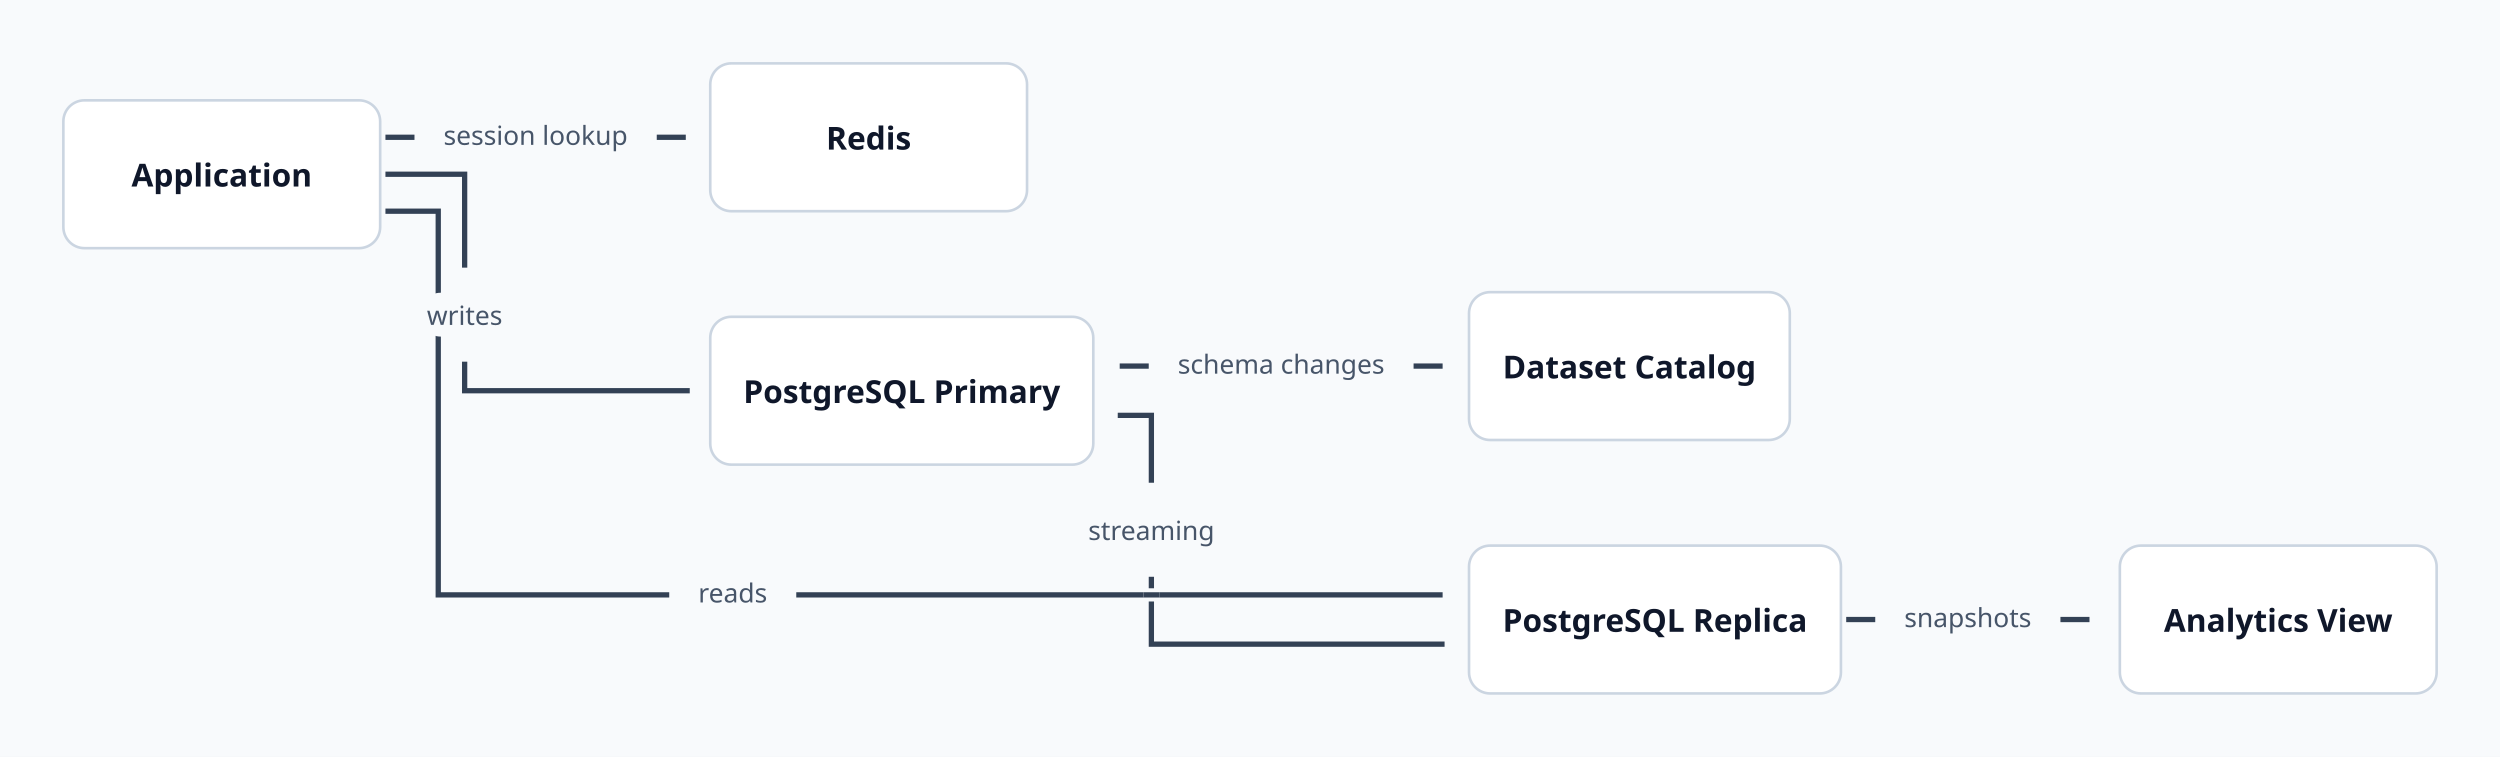
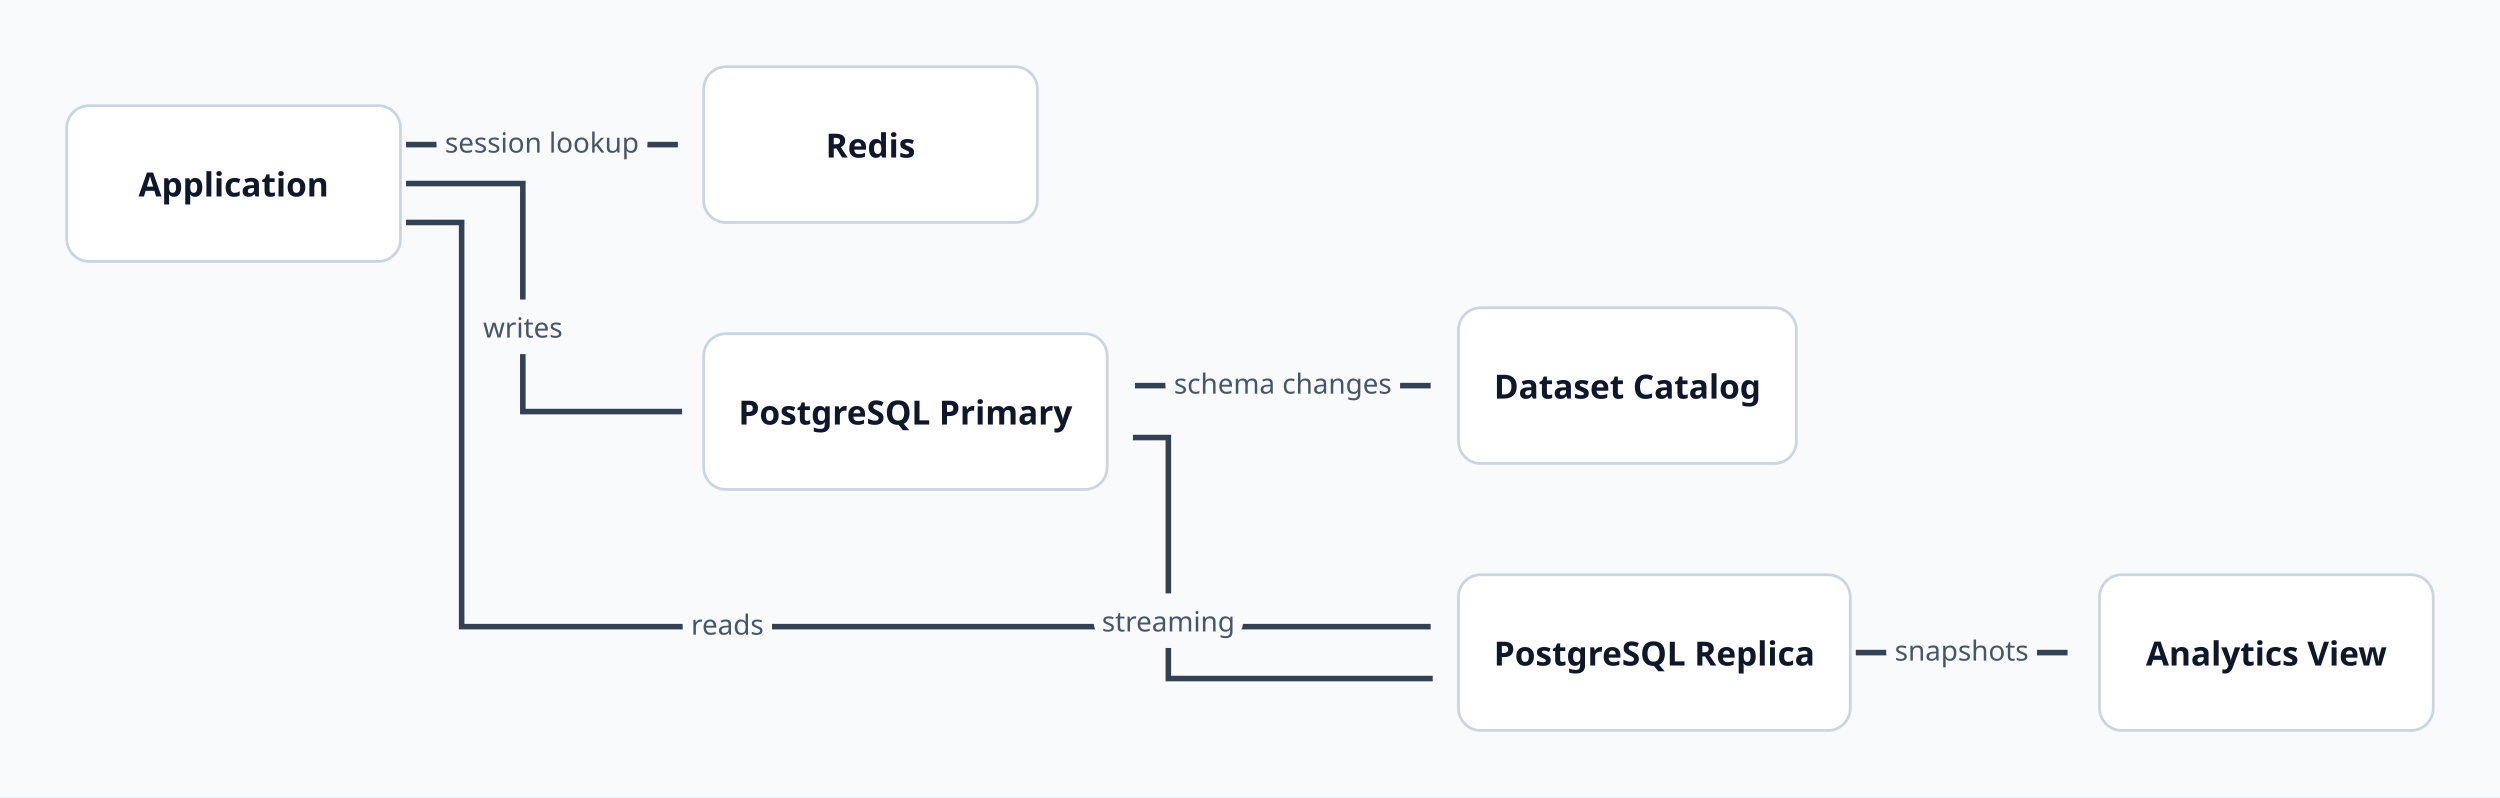
- <svg xmlns="http://www.w3.org/2000/svg" viewBox="0 0 946.968 286.667">
+ <svg xmlns="http://www.w3.org/2000/svg" viewBox="0 0 898.968 286.667">
  <defs>
    <filter id="cora-shadow-blur" x="-50%" y="-50%" width="200%" height="200%">
      <feGaussianBlur stdDeviation="0" />
    </filter>
    <marker id="cora-marker-arrow-start" markerWidth="8" markerHeight="8" refX="0" refY="4" orient="auto" markerUnits="userSpaceOnUse">
      <path d="M 8 0 L 0 4 L 8 8 z" fill="#334155" />
    </marker>
    <marker id="cora-marker-arrow-end" markerWidth="8" markerHeight="8" refX="8" refY="4" orient="auto" markerUnits="userSpaceOnUse">
      <path d="M 0 0 L 8 4 L 0 8 z" fill="#334155" />
    </marker>
    <marker id="cora-marker-circle" markerWidth="8" markerHeight="8" refX="4" refY="4" orient="auto" markerUnits="userSpaceOnUse">
      <circle cx="4" cy="4" r="2.88" fill="none" stroke="#334155" stroke-width="1.5" />
    </marker>
    <marker id="cora-marker-filled-circle" markerWidth="8" markerHeight="8" refX="4" refY="4" orient="auto" markerUnits="userSpaceOnUse">
      <circle cx="4" cy="4" r="2.88" fill="#334155" />
    </marker>
    <marker id="cora-marker-diamond" markerWidth="8" markerHeight="8" refX="4" refY="4" orient="auto" markerUnits="userSpaceOnUse">
      <path d="M 4 0 L 8 4 L 4 8 L 0 4 Z" fill="none" stroke="#334155" stroke-width="1.5" />
    </marker>
    <marker id="cora-marker-filled-diamond" markerWidth="8" markerHeight="8" refX="4" refY="4" orient="auto" markerUnits="userSpaceOnUse">
      <path d="M 4 0 L 8 4 L 4 8 L 0 4 Z" fill="#334155" />
    </marker>
    <marker id="cora-marker-square" markerWidth="8" markerHeight="8" refX="4" refY="4" orient="auto" markerUnits="userSpaceOnUse">
      <rect x="1.12" y="1.12" width="5.76" height="5.76" fill="none" stroke="#334155" stroke-width="1.5" />
    </marker>
    <marker id="cora-marker-filled-square" markerWidth="8" markerHeight="8" refX="4" refY="4" orient="auto" markerUnits="userSpaceOnUse">
      <rect x="1.12" y="1.12" width="5.76" height="5.76" fill="#334155" />
    </marker>
  </defs>
-   <rect x="0" y="0" width="946.968" height="286.667" fill="#f8fafc" />
+   <rect x="0" y="0" width="898.968" height="286.667" fill="#f8fafc" />
  <g id="groups" />
  <g id="nodes">
    <g>
      <rect x="24" y="38" width="120" height="56" rx="8" ry="8" fill="#ffffff" stroke="#cbd5e1" stroke-width="1" />
      <text x="84" y="70.656" text-anchor="middle" font-family="'Noto Sans', sans-serif" font-size="12" font-weight="600" fill="#0f172a">
        <tspan x="84" dy="0">Application</tspan>
      </text>
    </g>
    <g>
-       <rect x="269.03" y="24" width="120" height="56" rx="8" ry="8" fill="#ffffff" stroke="#cbd5e1" stroke-width="1" />
-       <text x="329.03" y="56.656" text-anchor="middle" font-family="'Noto Sans', sans-serif" font-size="12" font-weight="600" fill="#0f172a">
-         <tspan x="329.03" dy="0">Redis</tspan>
+       <rect x="253.03" y="24" width="120" height="56" rx="8" ry="8" fill="#ffffff" stroke="#cbd5e1" stroke-width="1" />
+       <text x="313.03" y="56.656" text-anchor="middle" font-family="'Noto Sans', sans-serif" font-size="12" font-weight="600" fill="#0f172a">
+         <tspan x="313.03" dy="0">Redis</tspan>
      </text>
    </g>
    <g>
-       <rect x="269.03" y="120" width="145.096" height="56" rx="8" ry="8" fill="#ffffff" stroke="#cbd5e1" stroke-width="1" />
-       <text x="341.578" y="152.656" text-anchor="middle" font-family="'Noto Sans', sans-serif" font-size="12" font-weight="600" fill="#0f172a">
-         <tspan x="341.578" dy="0">PostgreSQL Primary</tspan>
+       <rect x="253.03" y="120" width="145.096" height="56" rx="8" ry="8" fill="#ffffff" stroke="#cbd5e1" stroke-width="1" />
+       <text x="325.578" y="152.656" text-anchor="middle" font-family="'Noto Sans', sans-serif" font-size="12" font-weight="600" fill="#0f172a">
+         <tspan x="325.578" dy="0">PostgreSQL Primary</tspan>
      </text>
    </g>
    <g>
-       <rect x="556.446" y="206.667" width="140.872" height="56" rx="8" ry="8" fill="#ffffff" stroke="#cbd5e1" stroke-width="1" />
-       <text x="626.882" y="239.323" text-anchor="middle" font-family="'Noto Sans', sans-serif" font-size="12" font-weight="600" fill="#0f172a">
-         <tspan x="626.882" dy="0">PostgreSQL Replica</tspan>
+       <rect x="524.446" y="206.667" width="140.872" height="56" rx="8" ry="8" fill="#ffffff" stroke="#cbd5e1" stroke-width="1" />
+       <text x="594.882" y="239.323" text-anchor="middle" font-family="'Noto Sans', sans-serif" font-size="12" font-weight="600" fill="#0f172a">
+         <tspan x="594.882" dy="0">PostgreSQL Replica</tspan>
      </text>
    </g>
    <g>
-       <rect x="802.968" y="206.667" width="120" height="56" rx="8" ry="8" fill="#ffffff" stroke="#cbd5e1" stroke-width="1" />
-       <text x="862.968" y="239.323" text-anchor="middle" font-family="'Noto Sans', sans-serif" font-size="12" font-weight="600" fill="#0f172a">
-         <tspan x="862.968" dy="0">Analytics View</tspan>
+       <rect x="754.968" y="206.667" width="120" height="56" rx="8" ry="8" fill="#ffffff" stroke="#cbd5e1" stroke-width="1" />
+       <text x="814.968" y="239.323" text-anchor="middle" font-family="'Noto Sans', sans-serif" font-size="12" font-weight="600" fill="#0f172a">
+         <tspan x="814.968" dy="0">Analytics View</tspan>
      </text>
    </g>
    <g>
-       <rect x="556.446" y="110.667" width="121.504" height="56" rx="8" ry="8" fill="#ffffff" stroke="#cbd5e1" stroke-width="1" />
-       <text x="617.198" y="143.323" text-anchor="middle" font-family="'Noto Sans', sans-serif" font-size="12" font-weight="600" fill="#0f172a">
-         <tspan x="617.198" dy="0">Dataset Catalog</tspan>
+       <rect x="524.446" y="110.667" width="121.504" height="56" rx="8" ry="8" fill="#ffffff" stroke="#cbd5e1" stroke-width="1" />
+       <text x="585.198" y="143.323" text-anchor="middle" font-family="'Noto Sans', sans-serif" font-size="12" font-weight="600" fill="#0f172a">
+         <tspan x="585.198" dy="0">Dataset Catalog</tspan>
      </text>
    </g>
  </g>
  <g id="edges">
-     <path d="M 146 52 L 157 52 M 248.77 52 L 259.77 52" fill="none" stroke="#334155" stroke-width="2" />
-     <path d="M 146 66 L 176 66 L 176 101.38 M 176 137 L 176 148 L 261.27 148" fill="none" stroke="#334155" stroke-width="2" />
-     <path d="M 146 80 L 166 80 L 166 225.333 L 253.496 225.333 M 301.616 225.333 L 433.126 225.333 L 439.126 225.333 L 546.446 225.333" fill="none" stroke="#334155" stroke-width="2" />
-     <path d="M 423.386 157.333 L 436.126 157.333 L 436.126 182.857 M 436.126 218.477 L 436.126 244 L 547.186 244" fill="none" stroke="#334155" stroke-width="2" />
-     <path d="M 699.318 234.667 L 710.318 234.667 M 780.468 234.667 L 791.468 234.667" fill="none" stroke="#334155" stroke-width="2" />
-     <path d="M 424.126 138.667 L 435.126 138.667 M 535.446 138.667 L 546.446 138.667" fill="none" stroke="#334155" stroke-width="2" />
-     <path d="M 146 52 L 263.4 52" fill="none" stroke="transparent" stroke-width="0.001" marker-end="url(#cora-marker-circle)" />
-     <path d="M 146 66 L 176 66 L 176 148 L 264.15 148" fill="none" stroke="transparent" stroke-width="0.001" marker-end="url(#cora-marker-filled-circle)" />
-     <path d="M 146 80 L 166 80 L 166 225.333 L 554.446 225.333" fill="none" stroke="transparent" stroke-width="0.001" marker-end="url(#cora-marker-arrow-end)" />
-     <path d="M 419.756 157.333 L 436.126 157.333 L 436.126 244 L 550.816 244" fill="none" stroke="transparent" stroke-width="0.001" marker-start="url(#cora-marker-square)" marker-end="url(#cora-marker-square)" />
-     <path d="M 699.318 234.667 L 796.218 234.667" fill="none" stroke="transparent" stroke-width="0.001" marker-end="url(#cora-marker-diamond)" />
-     <path d="M 420.126 138.667 L 554.446 138.667" fill="none" stroke="transparent" stroke-width="0.001" marker-start="url(#cora-marker-filled-diamond)" marker-end="url(#cora-marker-arrow-end)" />
+     <path d="M 146 52 L 157 52 M 232.77 52 L 243.77 52" fill="none" stroke="#334155" stroke-width="2" />
+     <path d="M 146 66 L 188 66 L 188 107.705 M 188 127.325 L 188 148 L 245.27 148" fill="none" stroke="#334155" stroke-width="2" />
+     <path d="M 146 80 L 166 80 L 166 225.333 L 245.496 225.333 M 277.616 225.333 L 415.126 225.333 L 425.126 225.333 L 514.446 225.333" fill="none" stroke="#334155" stroke-width="2" />
+     <path d="M 407.386 157.333 L 420.126 157.333 L 420.126 213.38 M 420.126 233 L 420.126 244 L 515.186 244" fill="none" stroke="#334155" stroke-width="2" />
+     <path d="M 667.318 234.667 L 678.318 234.667 M 732.468 234.667 L 743.468 234.667" fill="none" stroke="#334155" stroke-width="2" />
+     <path d="M 408.126 138.667 L 419.126 138.667 M 503.446 138.667 L 514.446 138.667" fill="none" stroke="#334155" stroke-width="2" />
+     <path d="M 146 52 L 247.4 52" fill="none" stroke="transparent" stroke-width="0.001" marker-end="url(#cora-marker-circle)" />
+     <path d="M 146 66 L 188 66 L 188 148 L 248.15 148" fill="none" stroke="transparent" stroke-width="0.001" marker-end="url(#cora-marker-filled-circle)" />
+     <path d="M 146 80 L 166 80 L 166 225.333 L 522.446 225.333" fill="none" stroke="transparent" stroke-width="0.001" marker-end="url(#cora-marker-arrow-end)" />
+     <path d="M 403.756 157.333 L 420.126 157.333 L 420.126 244 L 518.816 244" fill="none" stroke="transparent" stroke-width="0.001" marker-start="url(#cora-marker-square)" marker-end="url(#cora-marker-square)" />
+     <path d="M 667.318 234.667 L 748.218 234.667" fill="none" stroke="transparent" stroke-width="0.001" marker-end="url(#cora-marker-diamond)" />
+     <path d="M 404.126 138.667 L 522.446 138.667" fill="none" stroke="transparent" stroke-width="0.001" marker-start="url(#cora-marker-filled-diamond)" marker-end="url(#cora-marker-arrow-end)" />
  </g>
  <g id="edge-bridge-masks">
-     <path d="M 433.126 225.333 L 439.126 225.333" fill="none" stroke="#f8fafc" stroke-width="5" />
+     <path d="M 415.126 225.333 L 425.126 225.333" fill="none" stroke="#f8fafc" stroke-width="5" />
  </g>
  <g id="edge-bridges">
-     <path d="M 433.126 225.333 L 439.126 225.333" fill="none" stroke="#334155" stroke-width="2" />
+     <path d="M 415.126 225.333 L 425.126 225.333" fill="none" stroke="#334155" stroke-width="2" />
  </g>
  <g id="edge-labels">
    <g>
-       <rect x="165" y="42.69" width="75.77" height="16.62" rx="8.31" ry="8.31" fill="#f8fafc" />
-       <text x="202.885" y="54.88" text-anchor="middle" font-family="'Noto Sans', sans-serif" font-size="10" font-weight="400" fill="#475569">session lookup</text>
+       <rect x="157" y="42.69" width="75.77" height="16.62" rx="8.31" ry="8.31" fill="#f8fafc" />
+       <text x="194.885" y="54.88" text-anchor="middle" font-family="'Noto Sans', sans-serif" font-size="10" font-weight="400" fill="#475569">session lookup</text>
    </g>
    <g>
-       <rect x="158.695" y="110.88" width="34.61" height="16.62" rx="8.31" ry="8.31" fill="#f8fafc" />
-       <text x="176" y="123.07" text-anchor="middle" font-family="'Noto Sans', sans-serif" font-size="10" font-weight="400" fill="#475569">writes</text>
+       <rect x="170.695" y="109.205" width="34.61" height="16.62" rx="8.31" ry="8.31" fill="#f8fafc" />
+       <text x="188" y="121.395" text-anchor="middle" font-family="'Noto Sans', sans-serif" font-size="10" font-weight="400" fill="#475569">writes</text>
    </g>
    <g>
-       <rect x="261.496" y="216.023" width="32.12" height="16.62" rx="8.31" ry="8.31" fill="#f8fafc" />
-       <text x="277.556" y="228.213" text-anchor="middle" font-family="'Noto Sans', sans-serif" font-size="10" font-weight="400" fill="#475569">reads</text>
+       <rect x="245.496" y="216.023" width="32.12" height="16.62" rx="8.31" ry="8.31" fill="#f8fafc" />
+       <text x="261.556" y="228.213" text-anchor="middle" font-family="'Noto Sans', sans-serif" font-size="10" font-weight="400" fill="#475569">reads</text>
    </g>
    <g>
-       <rect x="409.206" y="192.357" width="53.84" height="16.62" rx="8.31" ry="8.31" fill="#f8fafc" />
-       <text x="436.126" y="204.547" text-anchor="middle" font-family="'Noto Sans', sans-serif" font-size="10" font-weight="400" fill="#475569">streaming</text>
+       <rect x="393.206" y="214.88" width="53.84" height="16.62" rx="8.31" ry="8.31" fill="#f8fafc" />
+       <text x="420.126" y="227.07" text-anchor="middle" font-family="'Noto Sans', sans-serif" font-size="10" font-weight="400" fill="#475569">streaming</text>
    </g>
    <g>
-       <rect x="718.318" y="225.357" width="54.15" height="16.62" rx="8.31" ry="8.31" fill="#f8fafc" />
-       <text x="745.393" y="237.547" text-anchor="middle" font-family="'Noto Sans', sans-serif" font-size="10" font-weight="400" fill="#475569">snapshots</text>
+       <rect x="678.318" y="225.357" width="54.15" height="16.62" rx="8.31" ry="8.31" fill="#f8fafc" />
+       <text x="705.393" y="237.547" text-anchor="middle" font-family="'Noto Sans', sans-serif" font-size="10" font-weight="400" fill="#475569">snapshots</text>
    </g>
    <g>
-       <rect x="443.126" y="129.357" width="84.32" height="16.62" rx="8.31" ry="8.31" fill="#f8fafc" />
-       <text x="485.286" y="141.547" text-anchor="middle" font-family="'Noto Sans', sans-serif" font-size="10" font-weight="400" fill="#475569">schema changes</text>
+       <rect x="419.126" y="129.357" width="84.32" height="16.62" rx="8.31" ry="8.31" fill="#f8fafc" />
+       <text x="461.286" y="141.547" text-anchor="middle" font-family="'Noto Sans', sans-serif" font-size="10" font-weight="400" fill="#475569">schema changes</text>
    </g>
  </g>
</svg>
